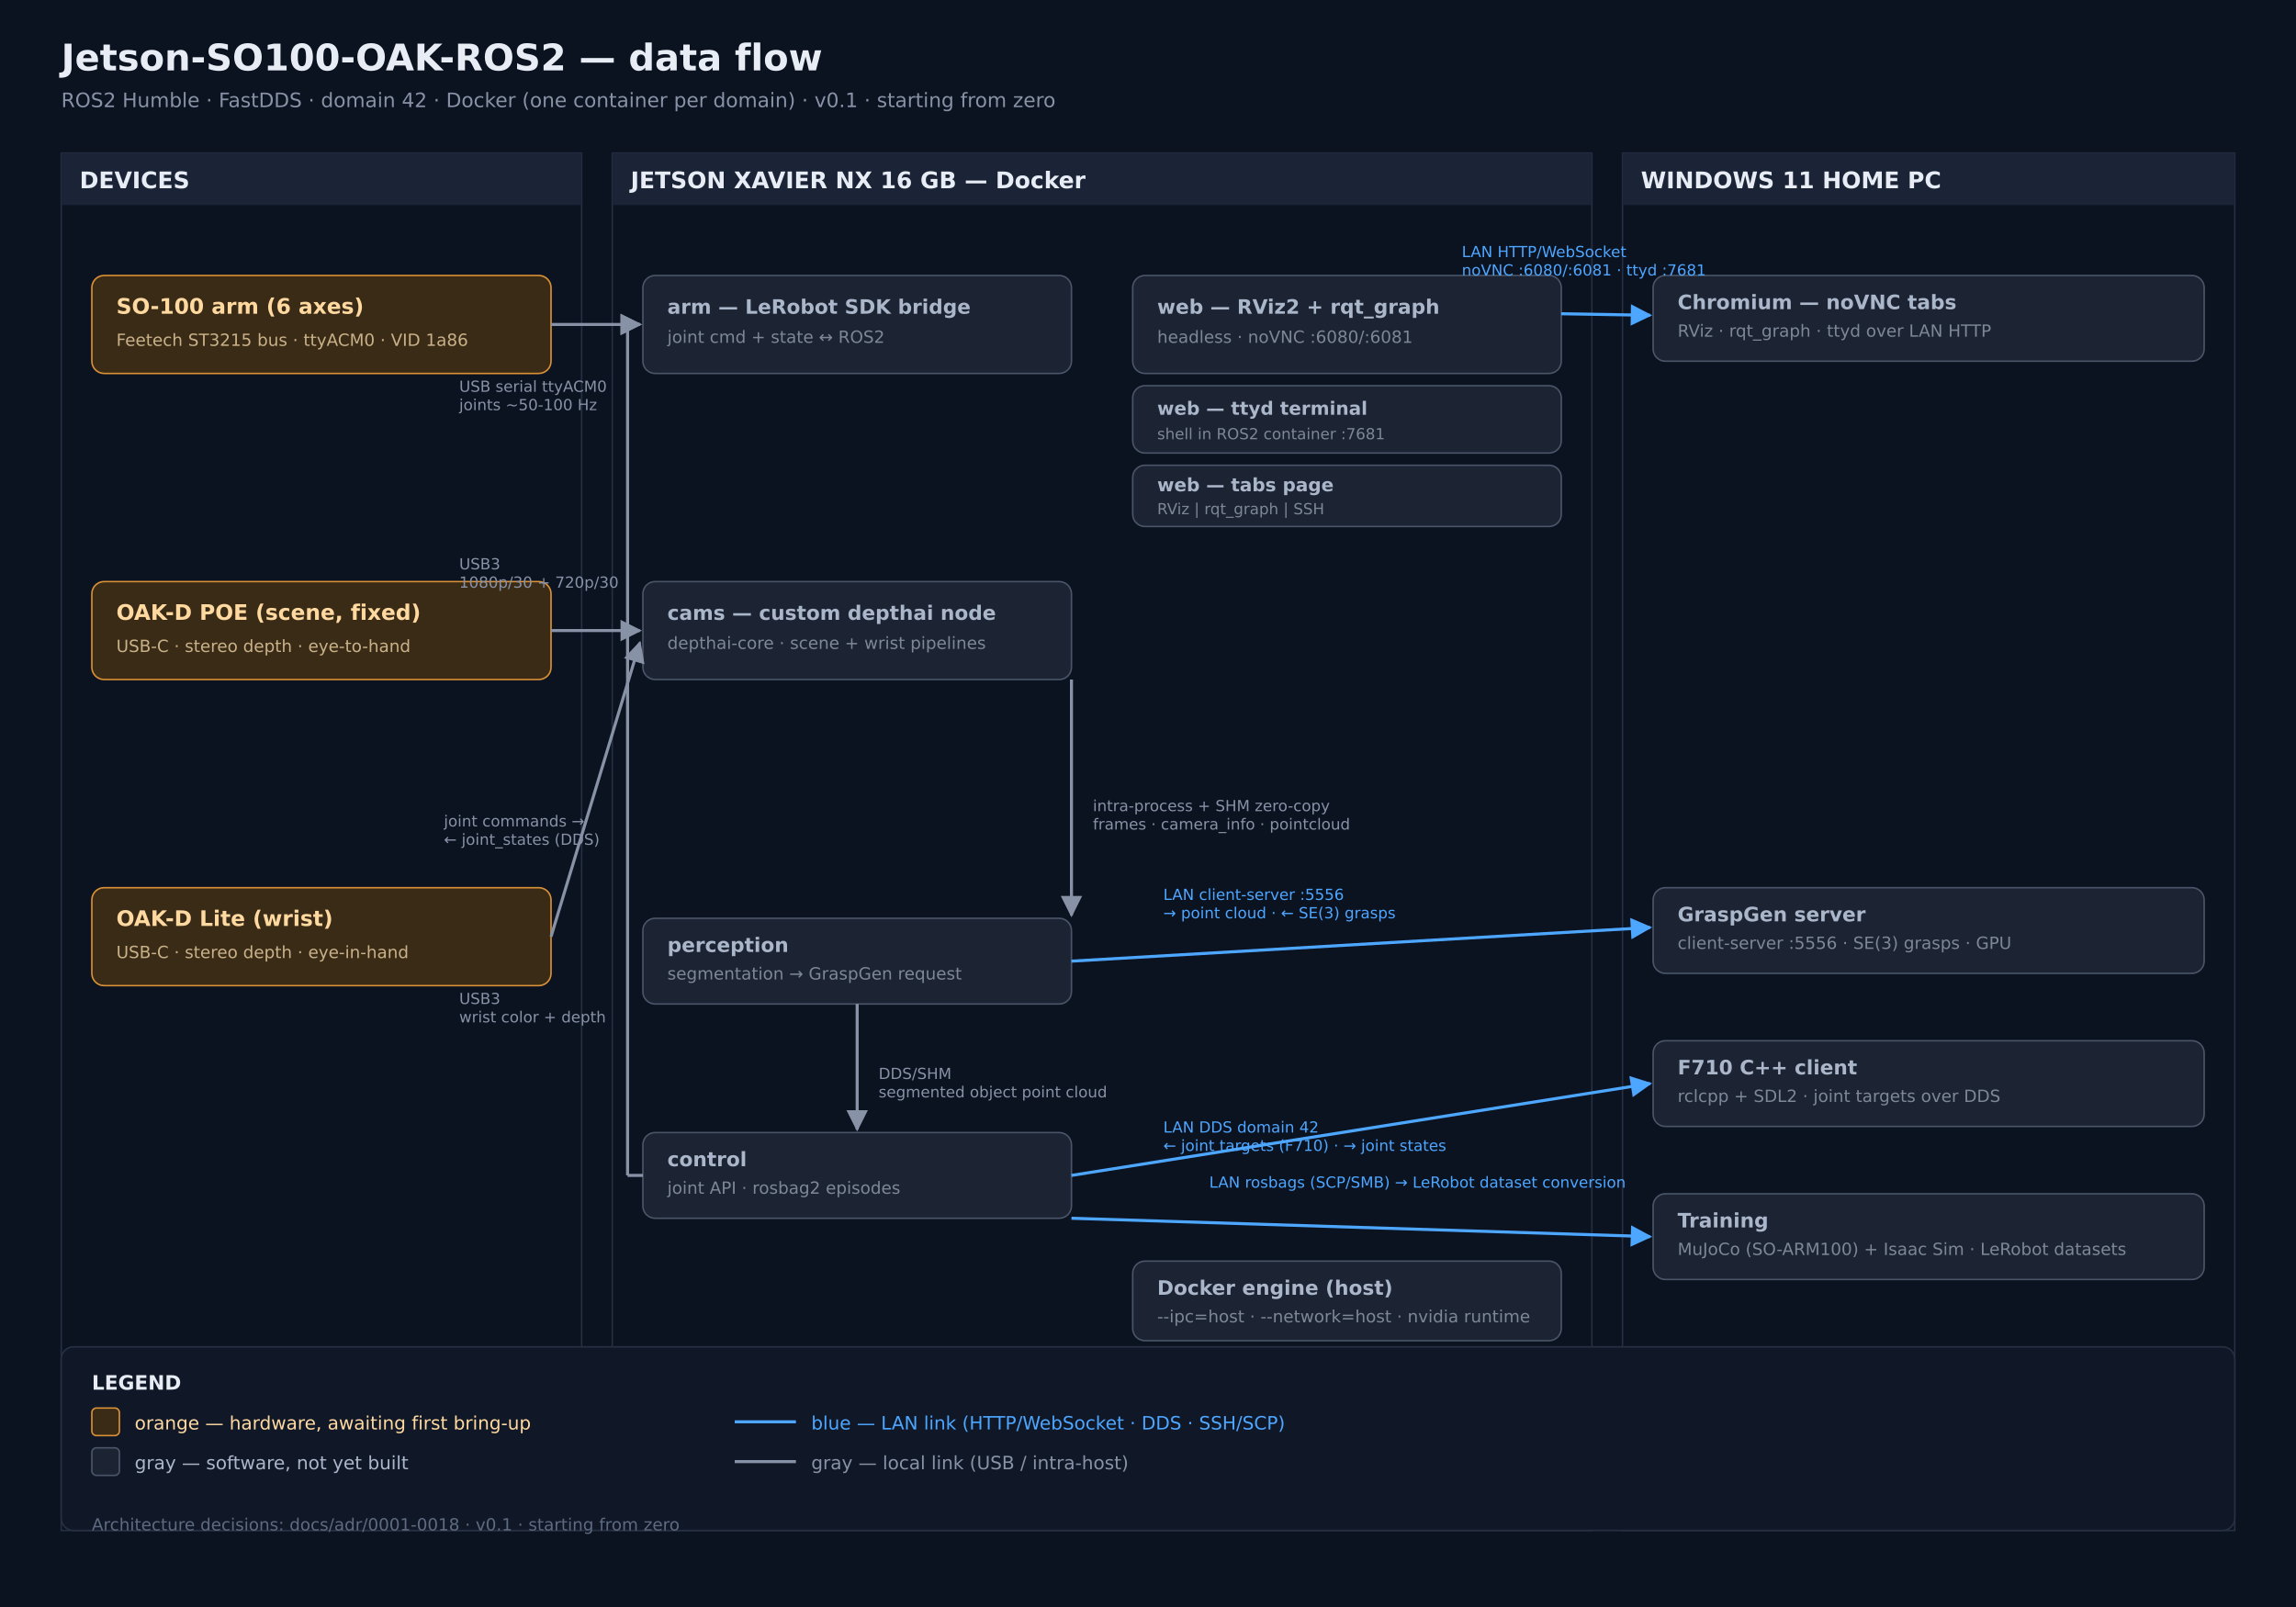
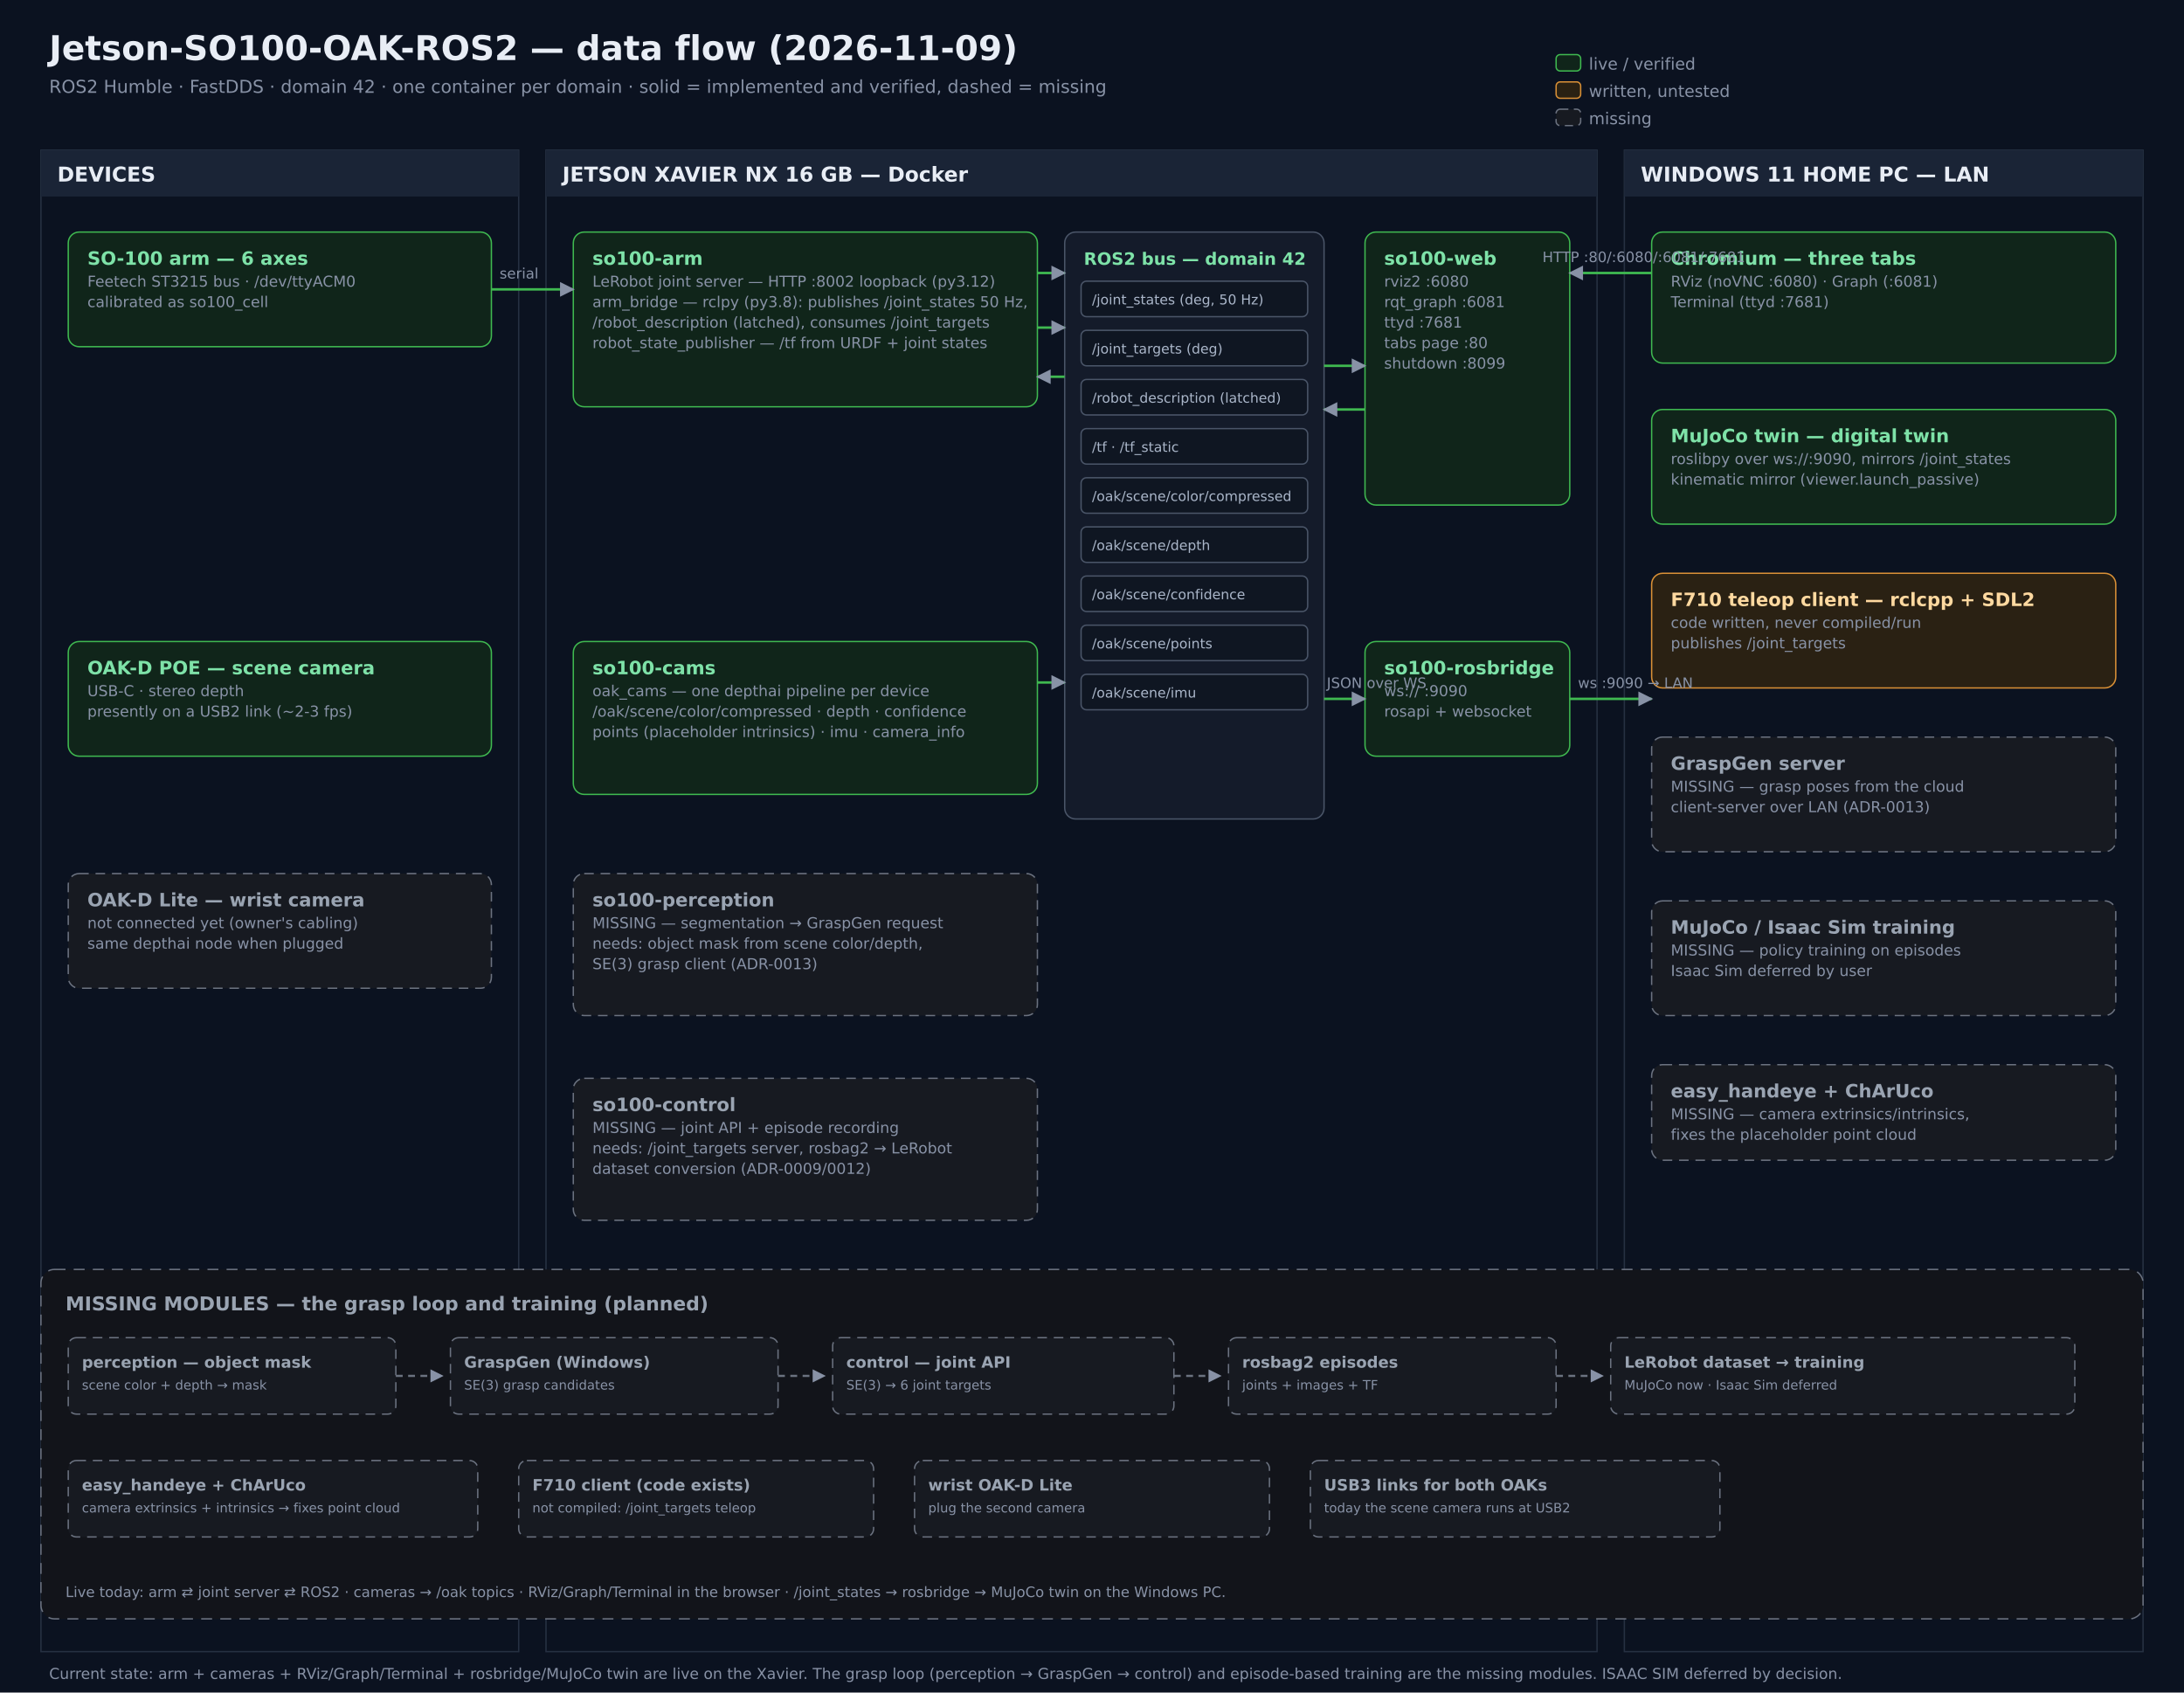
- <svg xmlns="http://www.w3.org/2000/svg" viewBox="0 0 1500 1050" font-family="DejaVu Sans, sans-serif">
-   <rect width="1500" height="1050" fill="#0b1220" />
-   <text x="40" y="46" fill="#e8edf5" font-size="24" font-weight="bold">Jetson-SO100-OAK-ROS2 — data flow</text>
-   <text x="40" y="70" fill="#8892a6" font-size="13">ROS2 Humble · FastDDS · domain 42 · Docker (one container per domain) · v0.1 · starting from zero</text>
-   <rect x="40" y="100" width="340" height="900" fill="none" stroke="#263042" stroke-width="1" />
-   <rect x="400" y="100" width="640" height="900" fill="none" stroke="#263042" stroke-width="1" />
-   <rect x="1060" y="100" width="400" height="900" fill="none" stroke="#263042" stroke-width="1" />
-   <rect x="40" y="100" width="340" height="34" fill="#1a2436" />
-   <rect x="400" y="100" width="640" height="34" fill="#1a2436" />
-   <rect x="1060" y="100" width="400" height="34" fill="#1a2436" />
-   <text x="52" y="123" fill="#e8edf5" font-size="15" font-weight="bold">DEVICES</text>
-   <text x="412" y="123" fill="#e8edf5" font-size="15" font-weight="bold">JETSON XAVIER NX 16 GB — Docker</text>
-   <text x="1072" y="123" fill="#e8edf5" font-size="15" font-weight="bold">WINDOWS 11 HOME PC</text>
-   <rect x="60" y="180" width="300" height="64" fill="#3a2b16" stroke="#d99036" rx="8" />
-   <text x="76" y="205" fill="#ffd9a0" font-size="14" font-weight="bold">SO-100 arm (6 axes)</text>
-   <text x="76" y="226" fill="#c9b189" font-size="11">Feetech ST3215 bus · ttyACM0 · VID 1a86</text>
-   <rect x="60" y="380" width="300" height="64" fill="#3a2b16" stroke="#d99036" rx="8" />
-   <text x="76" y="405" fill="#ffd9a0" font-size="14" font-weight="bold">OAK-D POE (scene, fixed)</text>
-   <text x="76" y="426" fill="#c9b189" font-size="11">USB-C · stereo depth · eye-to-hand</text>
-   <rect x="60" y="580" width="300" height="64" fill="#3a2b16" stroke="#d99036" rx="8" />
-   <text x="76" y="605" fill="#ffd9a0" font-size="14" font-weight="bold">OAK-D Lite (wrist)</text>
-   <text x="76" y="626" fill="#c9b189" font-size="11">USB-C · stereo depth · eye-in-hand</text>
-   <rect x="420" y="180" width="280" height="64" fill="#1c2333" stroke="#4a5568" rx="8" />
-   <text x="436" y="205" fill="#aab6c9" font-size="13" font-weight="bold">arm — LeRobot SDK bridge</text>
-   <text x="436" y="224" fill="#7c8798" font-size="11">joint cmd + state ↔ ROS2</text>
-   <rect x="420" y="380" width="280" height="64" fill="#1c2333" stroke="#4a5568" rx="8" />
-   <text x="436" y="405" fill="#aab6c9" font-size="13" font-weight="bold">cams — custom depthai node</text>
-   <text x="436" y="424" fill="#7c8798" font-size="11">depthai-core · scene + wrist pipelines</text>
-   <rect x="420" y="600" width="280" height="56" fill="#1c2333" stroke="#4a5568" rx="8" />
-   <text x="436" y="622" fill="#aab6c9" font-size="13" font-weight="bold">perception</text>
-   <text x="436" y="640" fill="#7c8798" font-size="11">segmentation → GraspGen request</text>
-   <rect x="420" y="740" width="280" height="56" fill="#1c2333" stroke="#4a5568" rx="8" />
-   <text x="436" y="762" fill="#aab6c9" font-size="13" font-weight="bold">control</text>
-   <text x="436" y="780" fill="#7c8798" font-size="11">joint API · rosbag2 episodes</text>
-   <rect x="740" y="180" width="280" height="64" fill="#1c2333" stroke="#4a5568" rx="8" />
-   <text x="756" y="205" fill="#aab6c9" font-size="13" font-weight="bold">web — RViz2 + rqt_graph</text>
-   <text x="756" y="224" fill="#7c8798" font-size="11">headless · noVNC :6080/:6081</text>
-   <rect x="740" y="252" width="280" height="44" fill="#1c2333" stroke="#4a5568" rx="8" />
-   <text x="756" y="271" fill="#aab6c9" font-size="12" font-weight="bold">web — ttyd terminal</text>
-   <text x="756" y="287" fill="#7c8798" font-size="10">shell in ROS2 container :7681</text>
-   <rect x="740" y="304" width="280" height="40" fill="#1c2333" stroke="#4a5568" rx="8" />
-   <text x="756" y="321" fill="#aab6c9" font-size="12" font-weight="bold">web — tabs page</text>
-   <text x="756" y="336" fill="#7c8798" font-size="10">RViz | rqt_graph | SSH</text>
-   <rect x="740" y="824" width="280" height="52" fill="#1c2333" stroke="#4a5568" rx="8" />
-   <text x="756" y="846" fill="#aab6c9" font-size="13" font-weight="bold">Docker engine (host)</text>
-   <text x="756" y="864" fill="#7c8798" font-size="11">--ipc=host · --network=host · nvidia runtime</text>
-   <rect x="1080" y="180" width="360" height="56" fill="#1c2333" stroke="#4a5568" rx="8" />
-   <text x="1096" y="202" fill="#aab6c9" font-size="13" font-weight="bold">Chromium — noVNC tabs</text>
-   <text x="1096" y="220" fill="#7c8798" font-size="11">RViz · rqt_graph · ttyd over LAN HTTP</text>
-   <rect x="1080" y="580" width="360" height="56" fill="#1c2333" stroke="#4a5568" rx="8" />
-   <text x="1096" y="602" fill="#aab6c9" font-size="13" font-weight="bold">GraspGen server</text>
-   <text x="1096" y="620" fill="#7c8798" font-size="11">client-server :5556 · SE(3) grasps · GPU</text>
-   <rect x="1080" y="680" width="360" height="56" fill="#1c2333" stroke="#4a5568" rx="8" />
-   <text x="1096" y="702" fill="#aab6c9" font-size="13" font-weight="bold">F710 C++ client</text>
-   <text x="1096" y="720" fill="#7c8798" font-size="11">rclcpp + SDL2 · joint targets over DDS</text>
-   <rect x="1080" y="780" width="360" height="56" fill="#1c2333" stroke="#4a5568" rx="8" />
-   <text x="1096" y="802" fill="#aab6c9" font-size="13" font-weight="bold">Training</text>
-   <text x="1096" y="820" fill="#7c8798" font-size="11">MuJoCo (SO-ARM100) + Isaac Sim · LeRobot datasets</text>
+ <svg xmlns="http://www.w3.org/2000/svg" viewBox="0 0 1600 1240" font-family="DejaVu Sans, sans-serif">
+   <rect width="1600" height="1240" fill="#0b1220" />
+   <text x="36" y="44" fill="#e8edf5" font-size="25" font-weight="bold">Jetson-SO100-OAK-ROS2 — data flow (2026-11-09)</text>
+   <text x="36" y="68" fill="#8892a6" font-size="13">ROS2 Humble · FastDDS · domain 42 · one container per domain · solid = implemented and verified, dashed = missing</text>
+   <rect x="1140" y="40" width="18" height="12" rx="3" fill="#10251a" stroke="#3fb950" />
+   <text x="1164" y="51" fill="#8892a6" font-size="12">live / verified</text>
+   <rect x="1140" y="60" width="18" height="12" rx="3" fill="#2a2113" stroke="#d99036" />
+   <text x="1164" y="71" fill="#8892a6" font-size="12">written, untested</text>
+   <rect x="1140" y="80" width="18" height="12" rx="3" fill="#171a21" stroke="#6b7280" stroke-dasharray="6 4" />
+   <text x="1164" y="91" fill="#8892a6" font-size="12">missing</text>
+   <rect x="30" y="110" width="350" height="1100" fill="none" stroke="#263042" />
+   <rect x="400" y="110" width="770" height="1100" fill="none" stroke="#263042" />
+   <rect x="1190" y="110" width="380" height="1100" fill="none" stroke="#263042" />
+   <rect x="30" y="110" width="350" height="34" fill="#1a2436" />
+   <text x="42" y="133" fill="#e8edf5" font-size="15" font-weight="bold">DEVICES</text>
+   <rect x="400" y="110" width="770" height="34" fill="#1a2436" />
+   <text x="412" y="133" fill="#e8edf5" font-size="15" font-weight="bold">JETSON XAVIER NX 16 GB — Docker</text>
+   <rect x="1190" y="110" width="380" height="34" fill="#1a2436" />
+   <text x="1202" y="133" fill="#e8edf5" font-size="15" font-weight="bold">WINDOWS 11 HOME PC — LAN</text>
  <defs>
-     <marker id="ah" viewBox="0 0 10 10" refX="9" refY="5" markerWidth="7" markerHeight="7" orient="auto-start-reverse">
-       <path d="M0,0 L10,5 L0,10 z" fill="#4da6ff" />
-     </marker>
-     <marker id="al" viewBox="0 0 10 10" refX="9" refY="5" markerWidth="7" markerHeight="7" orient="auto-start-reverse">
-       <path d="M0,0 L10,5 L0,10 z" fill="#8892a6" />
+     <marker id="arw" viewBox="0 0 10 10" refX="9" refY="5" markerWidth="6" markerHeight="6" orient="auto-start-reverse">
+       <path d="M 0 0 L 10 5 L 0 10 z" fill="#8892a6" />
    </marker>
  </defs>
-   <line x1="360" y1="212" x2="418" y2="212" stroke="#8892a6" stroke-width="2" marker-end="url(#al)" />
-   <text x="300" y="256" fill="#8892a6" font-size="10">USB serial ttyACM0</text>
-   <text x="300" y="268" fill="#8892a6" font-size="10">joints ~50-100 Hz</text>
-   <line x1="360" y1="412" x2="418" y2="412" stroke="#8892a6" stroke-width="2" marker-end="url(#al)" />
-   <text x="300" y="372" fill="#8892a6" font-size="10">USB3</text>
-   <text x="300" y="384" fill="#8892a6" font-size="10">1080p/30 + 720p/30</text>
-   <line x1="360" y1="612" x2="418" y2="420" stroke="#8892a6" stroke-width="2" marker-end="url(#al)" />
-   <text x="300" y="656" fill="#8892a6" font-size="10">USB3</text>
-   <text x="300" y="668" fill="#8892a6" font-size="10">wrist color + depth</text>
-   <line x1="700" y1="444" x2="700" y2="598" stroke="#8892a6" stroke-width="2" marker-end="url(#al)" />
-   <text x="714" y="530" fill="#8892a6" font-size="10">intra-process + SHM zero-copy</text>
-   <text x="714" y="542" fill="#8892a6" font-size="10">frames · camera_info · pointcloud</text>
-   <line x1="560" y1="656" x2="560" y2="738" stroke="#8892a6" stroke-width="2" marker-end="url(#al)" />
-   <text x="574" y="705" fill="#8892a6" font-size="10">DDS/SHM</text>
-   <text x="574" y="717" fill="#8892a6" font-size="10">segmented object point cloud</text>
-   <line x1="420" y1="768" x2="410" y2="768" stroke="#8892a6" stroke-width="2" />
-   <line x1="410" y1="768" x2="410" y2="212" stroke="#8892a6" stroke-width="2" />
-   <line x1="410" y1="212" x2="418" y2="212" stroke="#8892a6" stroke-width="2" marker-end="url(#al)" />
-   <text x="290" y="540" fill="#8892a6" font-size="10">joint commands →</text>
-   <text x="290" y="552" fill="#8892a6" font-size="10">← joint_states (DDS)</text>
-   <line x1="1020" y1="205" x2="1078" y2="206" stroke="#4da6ff" stroke-width="2" marker-end="url(#ah)" />
-   <text x="955" y="168" fill="#4da6ff" font-size="10">LAN HTTP/WebSocket</text>
-   <text x="955" y="180" fill="#4da6ff" font-size="10">noVNC :6080/:6081 · ttyd :7681</text>
-   <line x1="700" y1="628" x2="1078" y2="606" stroke="#4da6ff" stroke-width="2" marker-end="url(#ah)" />
-   <text x="760" y="588" fill="#4da6ff" font-size="10">LAN client-server :5556</text>
-   <text x="760" y="600" fill="#4da6ff" font-size="10">→ point cloud · ← SE(3) grasps</text>
-   <line x1="700" y1="768" x2="1078" y2="708" stroke="#4da6ff" stroke-width="2" marker-end="url(#ah)" />
-   <text x="760" y="740" fill="#4da6ff" font-size="10">LAN DDS domain 42</text>
-   <text x="760" y="752" fill="#4da6ff" font-size="10">← joint targets (F710) · → joint states</text>
-   <line x1="700" y1="796" x2="1078" y2="808" stroke="#4da6ff" stroke-width="2" marker-end="url(#ah)" />
-   <text x="790" y="776" fill="#4da6ff" font-size="10">LAN rosbags (SCP/SMB) → LeRobot dataset conversion</text>
-   <rect x="40" y="880" width="1420" height="120" fill="#101828" stroke="#263042" rx="8" />
-   <text x="60" y="908" fill="#e8edf5" font-size="13" font-weight="bold">LEGEND</text>
-   <rect x="60" y="920" width="18" height="18" fill="#3a2b16" stroke="#d99036" rx="3" />
-   <text x="88" y="934" fill="#ffd9a0" font-size="12">orange — hardware, awaiting first bring-up</text>
-   <rect x="60" y="946" width="18" height="18" fill="#1c2333" stroke="#4a5568" rx="3" />
-   <text x="88" y="960" fill="#aab6c9" font-size="12">gray — software, not yet built</text>
-   <line x1="480" y1="929" x2="520" y2="929" stroke="#4da6ff" stroke-width="2" />
-   <text x="530" y="934" fill="#4da6ff" font-size="12">blue — LAN link (HTTP/WebSocket · DDS · SSH/SCP)</text>
-   <line x1="480" y1="955" x2="520" y2="955" stroke="#8892a6" stroke-width="2" />
-   <text x="530" y="960" fill="#8892a6" font-size="12">gray — local link (USB / intra-host)</text>
-   <text x="60" y="1000" fill="#5d6a80" font-size="11">Architecture decisions: docs/adr/0001-0018 · v0.1 · starting from zero</text>
+   <rect x="50" y="170" width="310" height="84" rx="8" fill="#10251a" stroke="#3fb950" />
+   <text x="64" y="194" fill="#7ee2a8" font-size="13.5" font-weight="bold">SO-100 arm — 6 axes</text>
+   <text x="64" y="210" fill="#8892a6" font-size="11">Feetech ST3215 bus · /dev/ttyACM0</text>
+   <text x="64" y="225" fill="#8892a6" font-size="11">calibrated as so100_cell</text>
+   <rect x="50" y="470" width="310" height="84" rx="8" fill="#10251a" stroke="#3fb950" />
+   <text x="64" y="494" fill="#7ee2a8" font-size="13.5" font-weight="bold">OAK-D POE — scene camera</text>
+   <text x="64" y="510" fill="#8892a6" font-size="11">USB-C · stereo depth</text>
+   <text x="64" y="525" fill="#8892a6" font-size="11">presently on a USB2 link (~2-3 fps)</text>
+   <rect x="50" y="640" width="310" height="84" rx="8" fill="#171a21" stroke="#6b7280" stroke-dasharray="7 5" />
+   <text x="64" y="664" fill="#9aa4b2" font-size="13.5" font-weight="bold">OAK-D Lite — wrist camera</text>
+   <text x="64" y="680" fill="#8892a6" font-size="11">not connected yet (owner's cabling)</text>
+   <text x="64" y="695" fill="#8892a6" font-size="11">same depthai node when plugged</text>
+   <rect x="420" y="170" width="340" height="128" rx="8" fill="#10251a" stroke="#3fb950" />
+   <text x="434" y="194" fill="#7ee2a8" font-size="13.5" font-weight="bold">so100-arm</text>
+   <text x="434" y="210" fill="#8892a6" font-size="11">LeRobot joint server — HTTP :8002 loopback (py3.12)</text>
+   <text x="434" y="225" fill="#8892a6" font-size="11">arm_bridge — rclpy (py3.8): publishes /joint_states 50 Hz,</text>
+   <text x="434" y="240" fill="#8892a6" font-size="11">  /robot_description (latched), consumes /joint_targets</text>
+   <text x="434" y="255" fill="#8892a6" font-size="11">robot_state_publisher — /tf from URDF + joint states</text>
+   <rect x="420" y="470" width="340" height="112" rx="8" fill="#10251a" stroke="#3fb950" />
+   <text x="434" y="494" fill="#7ee2a8" font-size="13.5" font-weight="bold">so100-cams</text>
+   <text x="434" y="510" fill="#8892a6" font-size="11">oak_cams — one depthai pipeline per device</text>
+   <text x="434" y="525" fill="#8892a6" font-size="11">/oak/scene/color/compressed · depth · confidence</text>
+   <text x="434" y="540" fill="#8892a6" font-size="11">points (placeholder intrinsics) · imu · camera_info</text>
+   <rect x="420" y="640" width="340" height="104" rx="8" fill="#171a21" stroke="#6b7280" stroke-dasharray="7 5" />
+   <text x="434" y="664" fill="#9aa4b2" font-size="13.5" font-weight="bold">so100-perception</text>
+   <text x="434" y="680" fill="#8892a6" font-size="11">MISSING — segmentation → GraspGen request</text>
+   <text x="434" y="695" fill="#8892a6" font-size="11">needs: object mask from scene color/depth,</text>
+   <text x="434" y="710" fill="#8892a6" font-size="11">SE(3) grasp client (ADR-0013)</text>
+   <rect x="420" y="790" width="340" height="104" rx="8" fill="#171a21" stroke="#6b7280" stroke-dasharray="7 5" />
+   <text x="434" y="814" fill="#9aa4b2" font-size="13.5" font-weight="bold">so100-control</text>
+   <text x="434" y="830" fill="#8892a6" font-size="11">MISSING — joint API + episode recording</text>
+   <text x="434" y="845" fill="#8892a6" font-size="11">needs: /joint_targets server, rosbag2 → LeRobot</text>
+   <text x="434" y="860" fill="#8892a6" font-size="11">dataset conversion (ADR-0009/0012)</text>
+   <rect x="1000" y="170" width="150" height="200" rx="8" fill="#10251a" stroke="#3fb950" />
+   <text x="1014" y="194" fill="#7ee2a8" font-size="13.5" font-weight="bold">so100-web</text>
+   <text x="1014" y="210" fill="#8892a6" font-size="11">rviz2 :6080</text>
+   <text x="1014" y="225" fill="#8892a6" font-size="11">rqt_graph :6081</text>
+   <text x="1014" y="240" fill="#8892a6" font-size="11">ttyd :7681</text>
+   <text x="1014" y="255" fill="#8892a6" font-size="11">tabs page :80</text>
+   <text x="1014" y="270" fill="#8892a6" font-size="11">shutdown :8099</text>
+   <rect x="1000" y="470" width="150" height="84" rx="8" fill="#10251a" stroke="#3fb950" />
+   <text x="1014" y="494" fill="#7ee2a8" font-size="13.5" font-weight="bold">so100-rosbridge</text>
+   <text x="1014" y="510" fill="#8892a6" font-size="11">ws:// :9090</text>
+   <text x="1014" y="525" fill="#8892a6" font-size="11">rosapi + websocket</text>
+   <rect x="780" y="170" width="190" height="430" rx="8" fill="#141b2a" stroke="#4a5568" />
+   <text x="794" y="194" fill="#7ee2a8" font-size="12.5" font-weight="bold">ROS2 bus — domain 42</text>
+   <rect x="792" y="206" width="166" height="26" rx="4" fill="#0f1622" stroke="#4a5568" />
+   <text x="800" y="223" fill="#aab6c9" font-size="10">/joint_states (deg, 50 Hz)</text>
+   <rect x="792" y="242" width="166" height="26" rx="4" fill="#0f1622" stroke="#4a5568" />
+   <text x="800" y="259" fill="#aab6c9" font-size="10">/joint_targets (deg)</text>
+   <rect x="792" y="278" width="166" height="26" rx="4" fill="#0f1622" stroke="#4a5568" />
+   <text x="800" y="295" fill="#aab6c9" font-size="10">/robot_description (latched)</text>
+   <rect x="792" y="314" width="166" height="26" rx="4" fill="#0f1622" stroke="#4a5568" />
+   <text x="800" y="331" fill="#aab6c9" font-size="10">/tf · /tf_static</text>
+   <rect x="792" y="350" width="166" height="26" rx="4" fill="#0f1622" stroke="#4a5568" />
+   <text x="800" y="367" fill="#aab6c9" font-size="10">/oak/scene/color/compressed</text>
+   <rect x="792" y="386" width="166" height="26" rx="4" fill="#0f1622" stroke="#4a5568" />
+   <text x="800" y="403" fill="#aab6c9" font-size="10">/oak/scene/depth</text>
+   <rect x="792" y="422" width="166" height="26" rx="4" fill="#0f1622" stroke="#4a5568" />
+   <text x="800" y="439" fill="#aab6c9" font-size="10">/oak/scene/confidence</text>
+   <rect x="792" y="458" width="166" height="26" rx="4" fill="#0f1622" stroke="#4a5568" />
+   <text x="800" y="475" fill="#aab6c9" font-size="10">/oak/scene/points</text>
+   <rect x="792" y="494" width="166" height="26" rx="4" fill="#0f1622" stroke="#4a5568" />
+   <text x="800" y="511" fill="#aab6c9" font-size="10">/oak/scene/imu</text>
+   <rect x="1210" y="170" width="340" height="96" rx="8" fill="#10251a" stroke="#3fb950" />
+   <text x="1224" y="194" fill="#7ee2a8" font-size="13.5" font-weight="bold">Chromium — three tabs</text>
+   <text x="1224" y="210" fill="#8892a6" font-size="11">RViz (noVNC :6080) · Graph (:6081)</text>
+   <text x="1224" y="225" fill="#8892a6" font-size="11">Terminal (ttyd :7681)</text>
+   <rect x="1210" y="300" width="340" height="84" rx="8" fill="#10251a" stroke="#3fb950" />
+   <text x="1224" y="324" fill="#7ee2a8" font-size="13.5" font-weight="bold">MuJoCo twin — digital twin</text>
+   <text x="1224" y="340" fill="#8892a6" font-size="11">roslibpy over ws://:9090, mirrors /joint_states</text>
+   <text x="1224" y="355" fill="#8892a6" font-size="11">kinematic mirror (viewer.launch_passive)</text>
+   <rect x="1210" y="420" width="340" height="84" rx="8" fill="#2a2113" stroke="#d99036" />
+   <text x="1224" y="444" fill="#ffd9a0" font-size="13.5" font-weight="bold">F710 teleop client — rclcpp + SDL2</text>
+   <text x="1224" y="460" fill="#8892a6" font-size="11">code written, never compiled/run</text>
+   <text x="1224" y="475" fill="#8892a6" font-size="11">publishes /joint_targets</text>
+   <rect x="1210" y="540" width="340" height="84" rx="8" fill="#171a21" stroke="#6b7280" stroke-dasharray="7 5" />
+   <text x="1224" y="564" fill="#9aa4b2" font-size="13.5" font-weight="bold">GraspGen server</text>
+   <text x="1224" y="580" fill="#8892a6" font-size="11">MISSING — grasp poses from the cloud</text>
+   <text x="1224" y="595" fill="#8892a6" font-size="11">client-server over LAN (ADR-0013)</text>
+   <rect x="1210" y="660" width="340" height="84" rx="8" fill="#171a21" stroke="#6b7280" stroke-dasharray="7 5" />
+   <text x="1224" y="684" fill="#9aa4b2" font-size="13.5" font-weight="bold">MuJoCo / Isaac Sim training</text>
+   <text x="1224" y="700" fill="#8892a6" font-size="11">MISSING — policy training on episodes</text>
+   <text x="1224" y="715" fill="#8892a6" font-size="11">Isaac Sim deferred by user</text>
+   <rect x="1210" y="780" width="340" height="70" rx="8" fill="#171a21" stroke="#6b7280" stroke-dasharray="7 5" />
+   <text x="1224" y="804" fill="#9aa4b2" font-size="13.5" font-weight="bold">easy_handeye + ChArUco</text>
+   <text x="1224" y="820" fill="#8892a6" font-size="11">MISSING — camera extrinsics/intrinsics,</text>
+   <text x="1224" y="835" fill="#8892a6" font-size="11">fixes the placeholder point cloud</text>
+   <line x1="360" y1="212" x2="420" y2="212" stroke="#3fb950" stroke-width="1.8" marker-end="url(#arw)" />
+   <text x="366" y="204" fill="#8892a6" font-size="10.5">serial</text>
+   <line x1="760" y1="200" x2="780" y2="200" stroke="#3fb950" stroke-width="1.8" marker-end="url(#arw)" />
+   <line x1="760" y1="240" x2="780" y2="240" stroke="#3fb950" stroke-width="1.8" marker-end="url(#arw)" />
+   <line x1="780" y1="276" x2="760" y2="276" stroke="#3fb950" stroke-width="1.8" marker-end="url(#arw)" />
+   <line x1="760" y1="500" x2="780" y2="500" stroke="#3fb950" stroke-width="1.8" marker-end="url(#arw)" />
+   <line x1="970" y1="268" x2="1000" y2="268" stroke="#3fb950" stroke-width="1.8" marker-end="url(#arw)" />
+   <line x1="1000" y1="300" x2="970" y2="300" stroke="#3fb950" stroke-width="1.8" marker-end="url(#arw)" />
+   <line x1="970" y1="512" x2="1000" y2="512" stroke="#3fb950" stroke-width="1.8" marker-end="url(#arw)" />
+   <text x="972" y="504" fill="#8892a6" font-size="10.5">JSON over WS</text>
+   <line x1="1210" y1="200" x2="1150" y2="200" stroke="#3fb950" stroke-width="1.8" marker-end="url(#arw)" />
+   <text x="1130" y="192" fill="#8892a6" font-size="10.5">HTTP :80/:6080/:6081/:7681</text>
+   <line x1="1150" y1="512" x2="1210" y2="512" stroke="#3fb950" stroke-width="1.8" marker-end="url(#arw)" />
+   <text x="1156" y="504" fill="#8892a6" font-size="10.5">ws :9090 → LAN</text>
+   <rect x="30" y="930" width="1540" height="256" rx="10" fill="#12141a" stroke="#6b7280" stroke-dasharray="8 6" />
+   <text x="48" y="960" fill="#9aa4b2" font-size="14" font-weight="bold">MISSING MODULES — the grasp loop and training (planned)</text>
+   <rect x="50" y="980" width="240" height="56" rx="6" fill="#171a21" stroke="#6b7280" stroke-dasharray="7 5" />
+   <text x="60" y="1002" fill="#9aa4b2" font-size="11.5" font-weight="bold">perception — object mask</text>
+   <text x="60" y="1018" fill="#8892a6" font-size="9.5">scene color + depth → mask</text>
+   <rect x="330" y="980" width="240" height="56" rx="6" fill="#171a21" stroke="#6b7280" stroke-dasharray="7 5" />
+   <text x="340" y="1002" fill="#9aa4b2" font-size="11.5" font-weight="bold">GraspGen (Windows)</text>
+   <text x="340" y="1018" fill="#8892a6" font-size="9.5">SE(3) grasp candidates</text>
+   <rect x="610" y="980" width="250" height="56" rx="6" fill="#171a21" stroke="#6b7280" stroke-dasharray="7 5" />
+   <text x="620" y="1002" fill="#9aa4b2" font-size="11.5" font-weight="bold">control — joint API</text>
+   <text x="620" y="1018" fill="#8892a6" font-size="9.5">SE(3) → 6 joint targets</text>
+   <rect x="900" y="980" width="240" height="56" rx="6" fill="#171a21" stroke="#6b7280" stroke-dasharray="7 5" />
+   <text x="910" y="1002" fill="#9aa4b2" font-size="11.5" font-weight="bold">rosbag2 episodes</text>
+   <text x="910" y="1018" fill="#8892a6" font-size="9.5">joints + images + TF</text>
+   <rect x="1180" y="980" width="340" height="56" rx="6" fill="#171a21" stroke="#6b7280" stroke-dasharray="7 5" />
+   <text x="1190" y="1002" fill="#9aa4b2" font-size="11.5" font-weight="bold">LeRobot dataset → training</text>
+   <text x="1190" y="1018" fill="#8892a6" font-size="9.5">MuJoCo now · Isaac Sim deferred</text>
+   <line x1="290" y1="1008" x2="324" y2="1008" stroke="#6b7280" stroke-width="1.6" stroke-dasharray="5 4" marker-end="url(#arw)" />
+   <line x1="570" y1="1008" x2="604" y2="1008" stroke="#6b7280" stroke-width="1.6" stroke-dasharray="5 4" marker-end="url(#arw)" />
+   <line x1="860" y1="1008" x2="894" y2="1008" stroke="#6b7280" stroke-width="1.6" stroke-dasharray="5 4" marker-end="url(#arw)" />
+   <line x1="1140" y1="1008" x2="1174" y2="1008" stroke="#6b7280" stroke-width="1.6" stroke-dasharray="5 4" marker-end="url(#arw)" />
+   <rect x="50" y="1070" width="300" height="56" rx="6" fill="#171a21" stroke="#6b7280" stroke-dasharray="7 5" />
+   <text x="60" y="1092" fill="#9aa4b2" font-size="11.5" font-weight="bold">easy_handeye + ChArUco</text>
+   <text x="60" y="1108" fill="#8892a6" font-size="9.5">camera extrinsics + intrinsics → fixes point cloud</text>
+   <rect x="380" y="1070" width="260" height="56" rx="6" fill="#171a21" stroke="#6b7280" stroke-dasharray="7 5" />
+   <text x="390" y="1092" fill="#9aa4b2" font-size="11.5" font-weight="bold">F710 client (code exists)</text>
+   <text x="390" y="1108" fill="#8892a6" font-size="9.5">not compiled: /joint_targets teleop</text>
+   <rect x="670" y="1070" width="260" height="56" rx="6" fill="#171a21" stroke="#6b7280" stroke-dasharray="7 5" />
+   <text x="680" y="1092" fill="#9aa4b2" font-size="11.5" font-weight="bold">wrist OAK-D Lite</text>
+   <text x="680" y="1108" fill="#8892a6" font-size="9.5">plug the second camera</text>
+   <rect x="960" y="1070" width="300" height="56" rx="6" fill="#171a21" stroke="#6b7280" stroke-dasharray="7 5" />
+   <text x="970" y="1092" fill="#9aa4b2" font-size="11.5" font-weight="bold">USB3 links for both OAKs</text>
+   <text x="970" y="1108" fill="#8892a6" font-size="9.5">today the scene camera runs at USB2</text>
+   <text x="48" y="1170" fill="#8892a6" font-size="10.5">Live today: arm ⇄ joint server ⇄ ROS2 · cameras → /oak topics · RViz/Graph/Terminal in the browser · /joint_states → rosbridge → MuJoCo twin on the Windows PC.</text>
+   <text x="36" y="1230" fill="#8892a6" font-size="11">Current state: arm + cameras + RViz/Graph/Terminal + rosbridge/MuJoCo twin are live on the Xavier. The grasp loop (perception → GraspGen → control) and episode-based training are the missing modules. ISAAC SIM deferred by decision.</text>
</svg>
